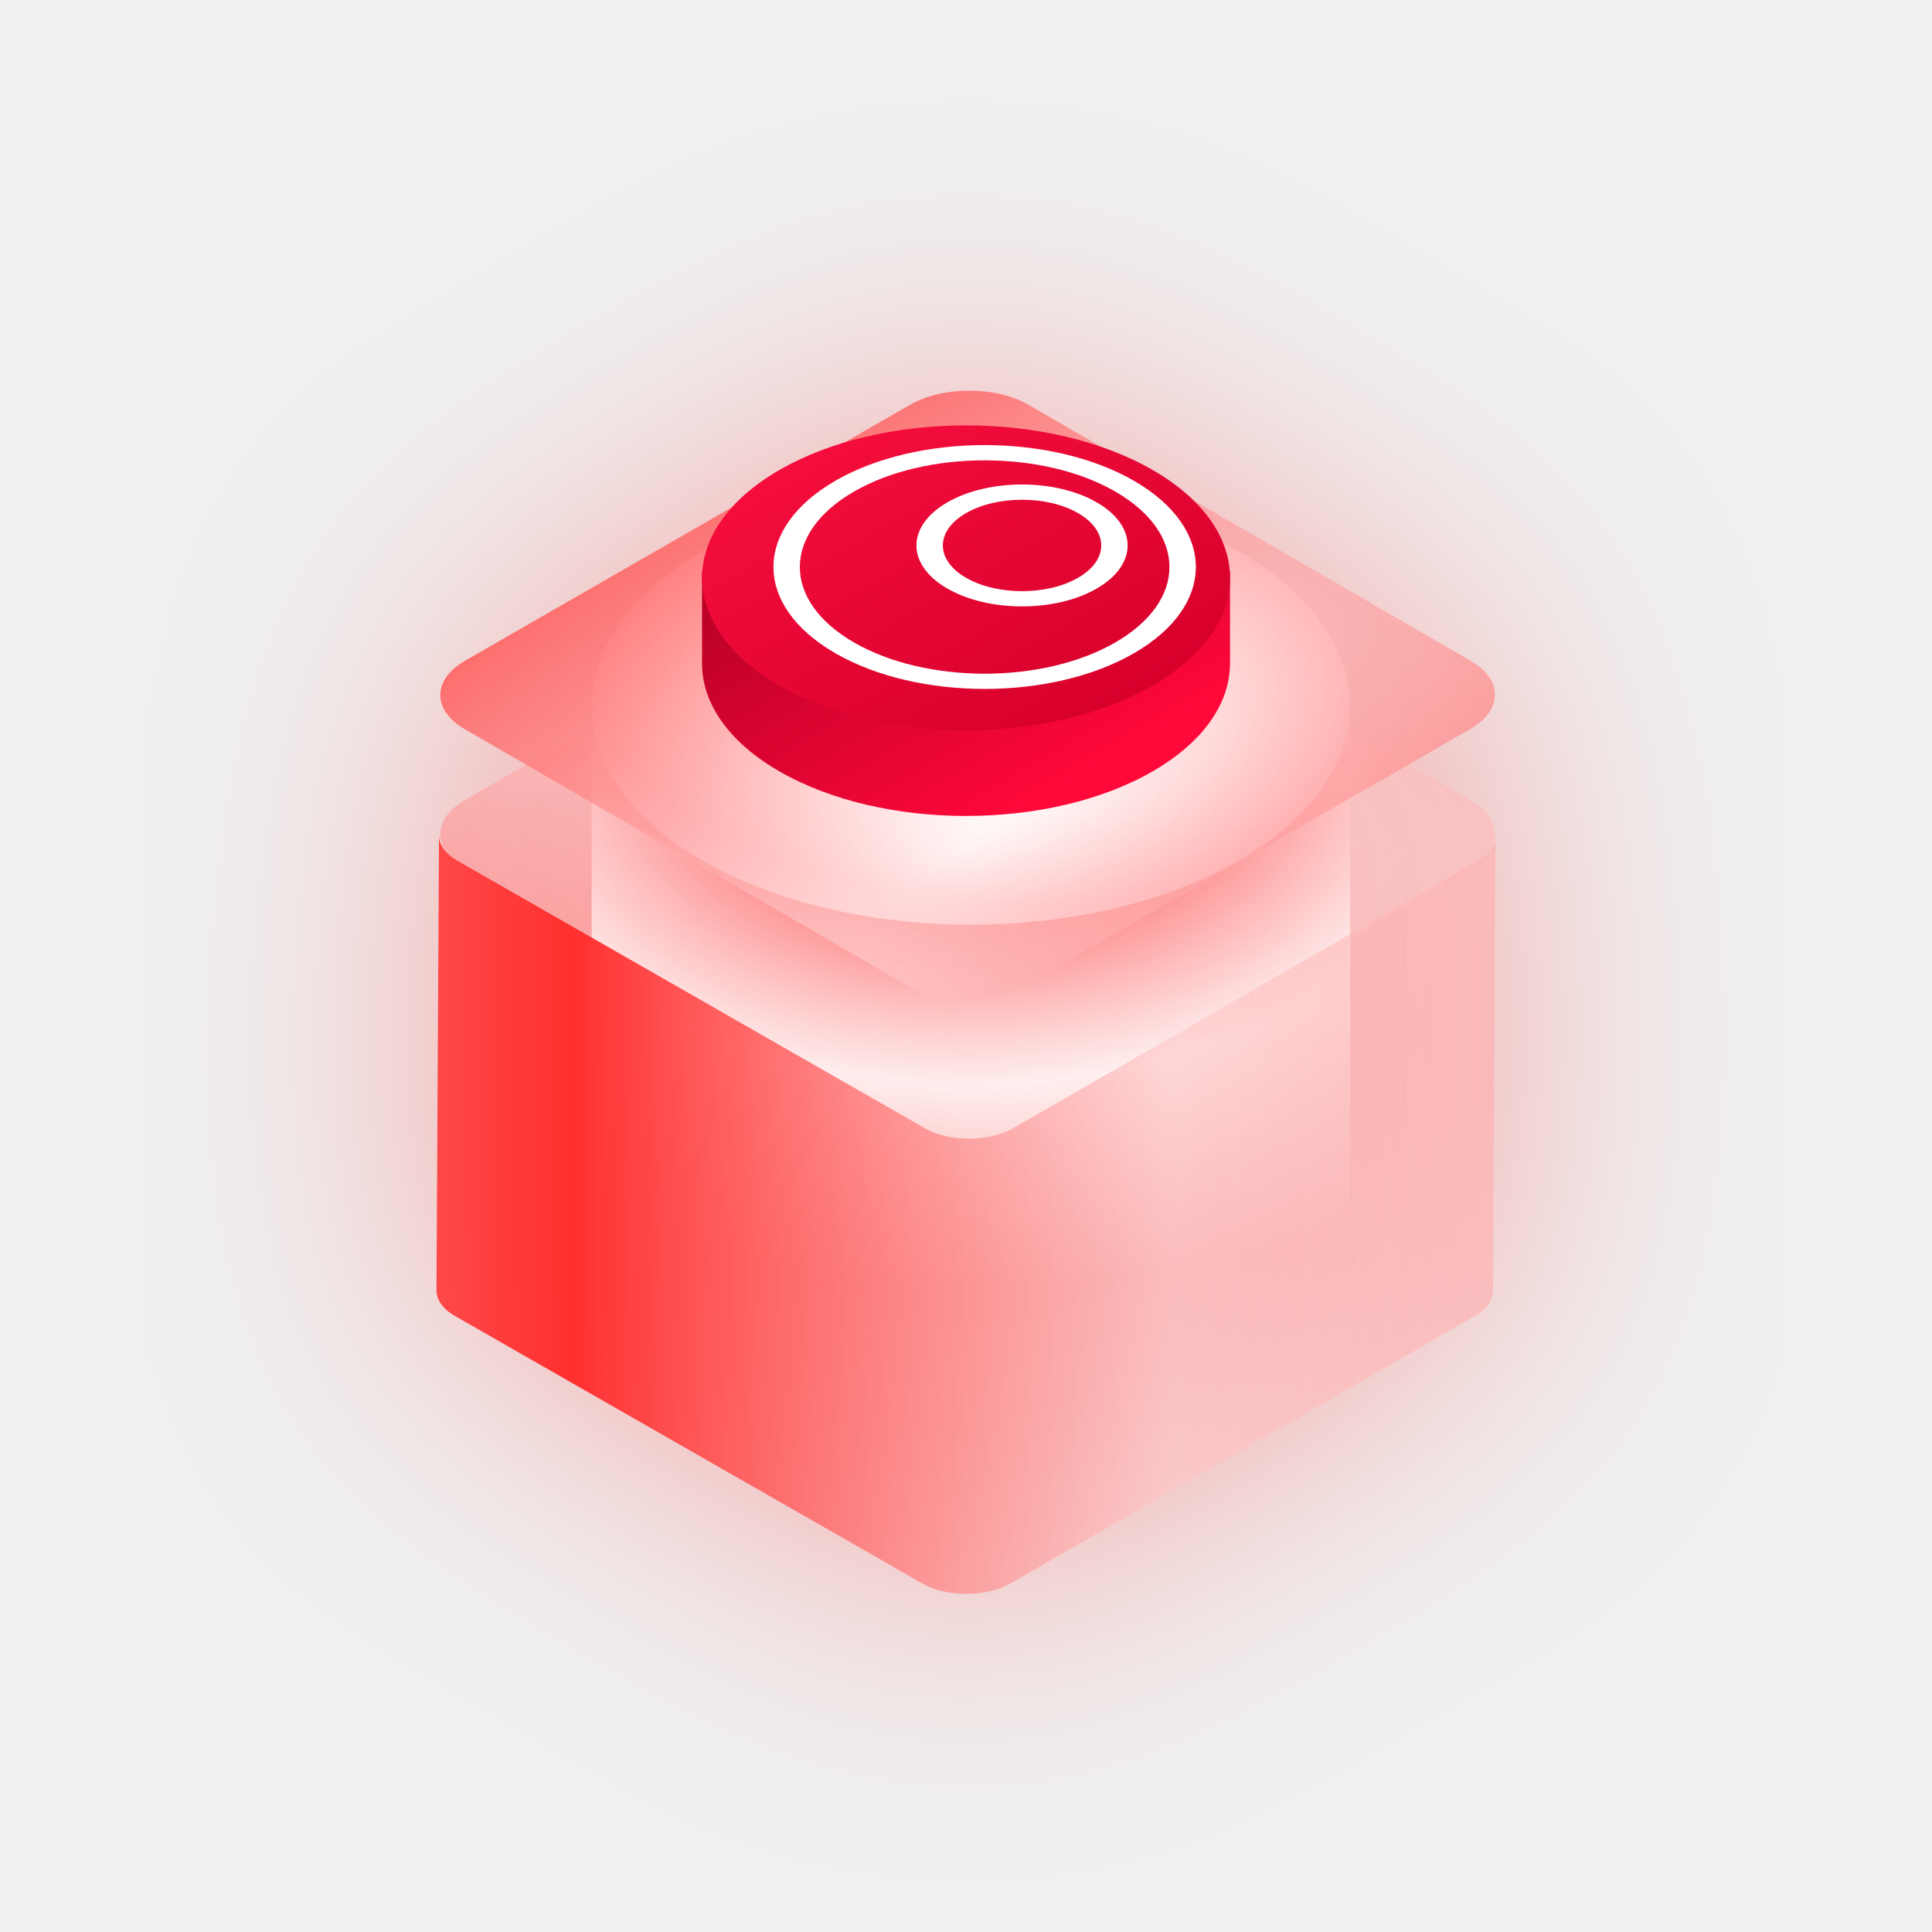
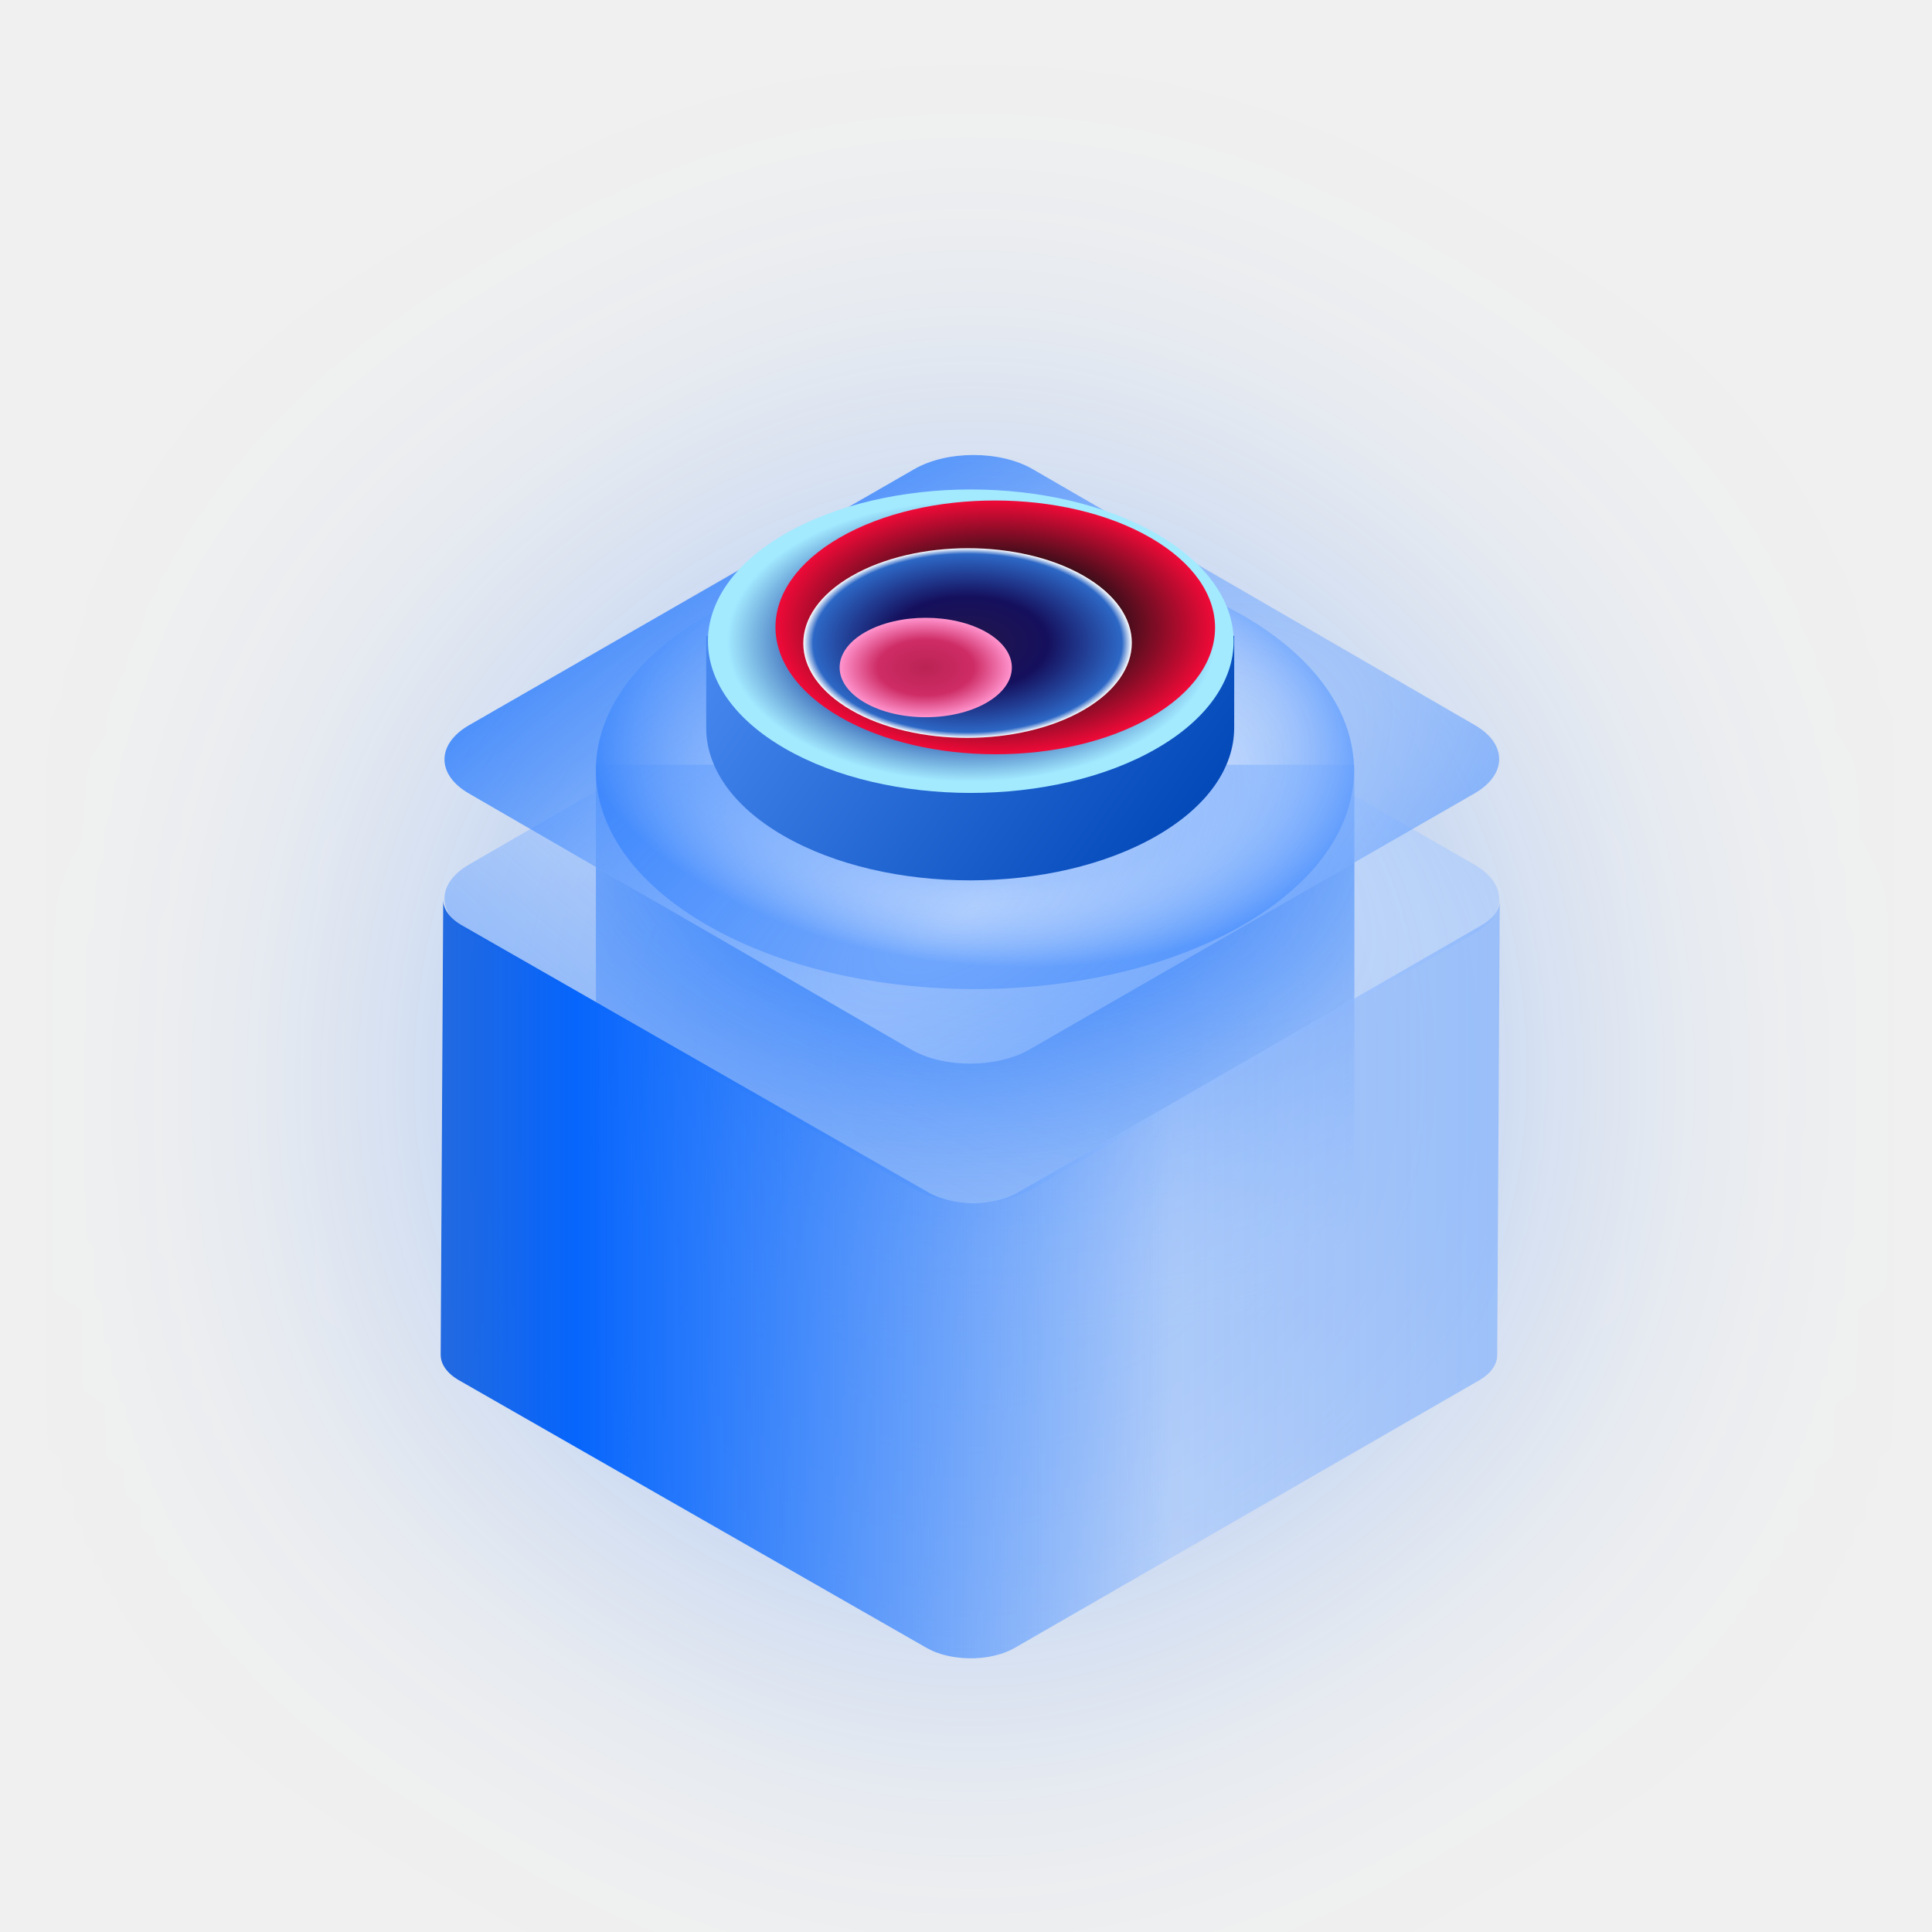
- <svg xmlns="http://www.w3.org/2000/svg" width="52" height="52" fill="none" viewBox="0 0 72 72">
-   <g filter="url(#a)" opacity=".3">
-     <path fill="red" d="M33.914 15.085c1.223-.704 3.201-.704 4.417 0l2.707 1.567c.685.236 1.33.524 1.92.864.596.344 1.1.722 1.51 1.122l10.34 5.985c1.215.703 1.208 1.844-.016 2.548l-2.306 1.325 2.307 1.328c.835.48 1.102 1.164.801 1.774q.024-.036.045-.072l.009-.018q.024-.05.043-.102.012-.034.02-.069a.7.7 0 0 0 .024-.132l-.006.004q.005-.035.007-.069l-.095 16.965v.02c0 .016-.005.032-.006.047q-.002.037-.008.073v.013q-.007.024-.015.046-.007.036-.019.07l-.004.014a1 1 0 0 1-.039.088l-.01.017-.014.027a1 1 0 0 1-.063.096l-.03.042q-.022.027-.046.053l-.015.017a1 1 0 0 1-.084.084l-.015.013q-.034.03-.072.058-.03.027-.064.051-.041.029-.085.056l-.06.04-.03.016-17.294 9.963a2.5 2.5 0 0 1-.35.166l-.02.008a2 2 0 0 1-.143.05l-.025.007-.12.034-.092.025q-.064.015-.129.027l-.076.017-.013.001a4 4 0 0 1-.265.037l-.02.003-.064.004q-.078.007-.158.01l-.037.002h-.239l-.06-.003-.118-.006-.052-.003q-.028-.002-.056-.006l-.116-.013-.055-.006-.05-.008-.124-.022-.057-.01q-.02-.004-.04-.01-.073-.016-.145-.035l-.06-.015-.033-.01-.05-.015-.142-.048-.04-.014q-.009-.005-.018-.008-.053-.022-.105-.045-.031-.013-.061-.027a3 3 0 0 1-.171-.09l-17.408-9.962c-.461-.263-.69-.61-.69-.955l.095-16.965c-.001.21.084.42.255.612-.425-.643-.194-1.395.7-1.912l2.29-1.328-2.29-1.325c-1.216-.703-1.21-1.844.014-2.548l9.95-5.723c.451-.498 1.04-.965 1.764-1.384a11.4 11.4 0 0 1 2.428-1.026z" />
+ <svg xmlns="http://www.w3.org/2000/svg" width="72" height="72" viewBox="0 0 72 72" fill="none">
+   <g clip-path="url(#clip0_13079_10032)">
+     <g opacity="0.3" filter="url(#filter0_f_13079_10032)">
+       <path d="M34.07 17.484C35.294 16.78 37.272 16.78 38.487 17.484L41.195 19.051C41.879 19.287 42.525 19.575 43.114 19.915C43.71 20.259 44.214 20.637 44.625 21.037L54.964 27.022C56.179 27.725 56.172 28.866 54.949 29.57L52.642 30.895L54.949 32.222C55.784 32.703 56.051 33.387 55.75 33.997C55.766 33.973 55.782 33.949 55.795 33.925C55.798 33.919 55.801 33.913 55.804 33.907C55.82 33.874 55.835 33.839 55.847 33.805C55.855 33.782 55.861 33.759 55.867 33.736C55.873 33.717 55.878 33.696 55.882 33.677C55.886 33.654 55.889 33.629 55.891 33.604L55.886 33.608C55.888 33.584 55.892 33.562 55.892 33.539L55.797 50.504V50.525C55.797 50.54 55.793 50.556 55.792 50.571C55.789 50.595 55.788 50.62 55.784 50.644C55.783 50.648 55.783 50.653 55.783 50.657C55.78 50.673 55.773 50.688 55.769 50.703C55.763 50.727 55.758 50.75 55.749 50.773C55.747 50.778 55.747 50.782 55.745 50.787C55.734 50.816 55.721 50.846 55.706 50.875C55.703 50.881 55.7 50.886 55.697 50.892C55.692 50.9 55.688 50.91 55.683 50.919C55.667 50.946 55.649 50.973 55.631 50.999C55.628 51.005 55.623 51.01 55.619 51.015C55.609 51.028 55.6 51.042 55.589 51.056C55.575 51.075 55.558 51.093 55.543 51.11C55.538 51.115 55.533 51.121 55.528 51.127C55.502 51.155 55.474 51.184 55.444 51.211C55.44 51.215 55.434 51.219 55.429 51.224C55.407 51.244 55.382 51.263 55.357 51.282C55.337 51.3 55.316 51.317 55.293 51.333C55.266 51.352 55.237 51.37 55.208 51.389C55.188 51.402 55.169 51.415 55.147 51.428C55.138 51.434 55.128 51.44 55.118 51.445L37.824 61.408C37.774 61.437 37.72 61.465 37.667 61.49C37.652 61.497 37.637 61.504 37.623 61.51C37.575 61.533 37.525 61.554 37.473 61.574C37.467 61.577 37.461 61.578 37.454 61.581C37.408 61.6 37.36 61.616 37.312 61.632C37.303 61.635 37.294 61.636 37.286 61.639C37.246 61.651 37.206 61.662 37.166 61.673C37.136 61.681 37.105 61.69 37.074 61.697C37.032 61.708 36.988 61.717 36.945 61.725C36.92 61.73 36.895 61.737 36.87 61.741C36.866 61.742 36.86 61.743 36.856 61.743C36.769 61.758 36.681 61.771 36.591 61.78C36.584 61.781 36.577 61.783 36.571 61.783C36.549 61.785 36.529 61.785 36.507 61.787C36.455 61.791 36.402 61.796 36.349 61.798C36.337 61.798 36.325 61.799 36.312 61.799H36.073C36.054 61.799 36.033 61.796 36.014 61.796C35.973 61.795 35.934 61.793 35.895 61.79C35.878 61.789 35.861 61.788 35.843 61.787C35.825 61.786 35.806 61.783 35.788 61.781C35.749 61.777 35.711 61.773 35.672 61.768C35.653 61.766 35.634 61.764 35.616 61.762C35.599 61.76 35.583 61.757 35.566 61.754C35.525 61.748 35.483 61.74 35.442 61.732C35.424 61.728 35.404 61.726 35.385 61.722C35.372 61.72 35.359 61.715 35.346 61.712C35.296 61.701 35.249 61.689 35.201 61.676C35.181 61.671 35.16 61.667 35.141 61.662C35.13 61.659 35.119 61.656 35.107 61.653C35.091 61.648 35.075 61.642 35.058 61.637C35.01 61.621 34.962 61.606 34.916 61.589C34.903 61.583 34.889 61.58 34.875 61.574C34.869 61.571 34.863 61.569 34.857 61.567C34.821 61.553 34.787 61.537 34.752 61.522C34.732 61.513 34.71 61.505 34.691 61.495C34.632 61.468 34.576 61.437 34.52 61.406L17.113 51.443C16.651 51.18 16.422 50.833 16.422 50.488L16.517 33.522C16.516 33.733 16.602 33.943 16.773 34.135C16.347 33.492 16.578 32.74 17.472 32.222L19.763 30.895L17.472 29.57C16.256 28.867 16.263 27.726 17.486 27.022L27.436 21.299C27.888 20.801 28.476 20.333 29.2 19.915C29.933 19.492 30.754 19.15 31.628 18.889L34.07 17.484Z" fill="#0665FC" />
+     </g>
+     <path d="M17.486 34.771C16.263 34.067 16.256 32.926 17.472 32.223L33.949 22.684C35.164 21.98 37.141 21.98 38.364 22.684L54.949 32.223C56.172 32.927 56.179 34.068 54.964 34.771L38.486 44.309C37.271 45.013 35.294 45.013 34.071 44.309L17.486 34.771Z" fill="white" fill-opacity="0.45" />
+     <path d="M17.486 34.771C16.263 34.067 16.256 32.926 17.472 32.223L33.949 22.684C35.164 21.98 37.141 21.98 38.364 22.684L54.949 32.223C56.172 32.927 56.179 34.068 54.964 34.771L38.486 44.309C37.271 45.013 35.294 45.013 34.071 44.309L17.486 34.771Z" fill="url(#paint0_radial_13079_10032)" fill-opacity="0.5" />
+     <path d="M50.474 28.5H22.207V50.398H50.474V28.5Z" fill="url(#paint1_radial_13079_10032)" />
+     <path d="M46.323 34.472C51.84 31.287 51.84 26.123 46.323 22.938C40.806 19.754 31.861 19.754 26.345 22.938C20.828 26.123 20.828 31.287 26.345 34.472C31.861 37.657 40.806 37.657 46.323 34.472Z" fill="url(#paint2_radial_13079_10032)" />
+     <path d="M17.486 27.022C16.263 27.726 16.256 28.867 17.472 29.57L33.949 39.109C35.164 39.813 37.141 39.813 38.364 39.109L54.949 29.57C56.172 28.866 56.179 27.726 54.964 27.022L38.486 17.484C37.271 16.78 35.294 16.78 34.071 17.484L17.486 27.022Z" fill="white" fill-opacity="0.45" />
+     <path d="M17.486 27.022C16.263 27.726 16.256 28.867 17.472 29.57L33.949 39.109C35.164 39.813 37.141 39.813 38.364 39.109L54.949 29.57C56.172 28.866 56.179 27.726 54.964 27.022L38.486 17.484C37.271 16.78 35.294 16.78 34.071 17.484L17.486 27.022Z" fill="url(#paint3_radial_13079_10032)" />
+     <path d="M55.891 33.605C55.889 33.629 55.886 33.654 55.882 33.677C55.878 33.697 55.873 33.717 55.867 33.736C55.861 33.76 55.856 33.782 55.847 33.806C55.835 33.84 55.821 33.874 55.804 33.908C55.801 33.914 55.798 33.919 55.795 33.925C55.775 33.961 55.754 33.998 55.729 34.033C55.725 34.038 55.721 34.043 55.717 34.048C55.694 34.081 55.668 34.112 55.64 34.143C55.635 34.149 55.63 34.155 55.625 34.16C55.595 34.193 55.562 34.225 55.526 34.257C55.503 34.277 55.478 34.296 55.454 34.316C55.432 34.333 55.411 34.35 55.389 34.367C55.362 34.386 55.333 34.404 55.304 34.422C55.274 34.441 55.246 34.461 55.215 34.478L37.921 44.441C37.871 44.471 37.817 44.498 37.763 44.523C37.749 44.53 37.735 44.536 37.72 44.543C37.672 44.566 37.621 44.587 37.571 44.607C37.565 44.61 37.557 44.612 37.551 44.615C37.496 44.635 37.44 44.654 37.383 44.672C37.344 44.684 37.303 44.696 37.263 44.706C37.232 44.714 37.202 44.723 37.171 44.73C37.129 44.741 37.085 44.749 37.042 44.758C37.012 44.764 36.983 44.77 36.953 44.775C36.866 44.791 36.777 44.803 36.688 44.812C36.661 44.815 36.633 44.817 36.605 44.819C36.552 44.823 36.5 44.827 36.447 44.83C36.413 44.831 36.379 44.831 36.345 44.833C36.303 44.833 36.26 44.834 36.218 44.833C36.181 44.833 36.147 44.831 36.11 44.83C36.071 44.827 36.031 44.826 35.992 44.823C35.956 44.821 35.92 44.818 35.884 44.814C35.844 44.81 35.805 44.806 35.767 44.801C35.732 44.797 35.697 44.792 35.662 44.786C35.621 44.78 35.58 44.773 35.538 44.765C35.505 44.759 35.473 44.753 35.441 44.746C35.393 44.736 35.345 44.723 35.297 44.711C35.266 44.703 35.234 44.695 35.203 44.687C35.187 44.681 35.17 44.676 35.154 44.671C35.105 44.656 35.058 44.639 35.012 44.623C34.998 44.618 34.985 44.614 34.971 44.609C34.929 44.593 34.888 44.574 34.847 44.556C34.827 44.547 34.807 44.539 34.787 44.53C34.728 44.503 34.671 44.473 34.615 44.441L17.207 34.478C16.747 34.215 16.516 33.868 16.517 33.523L16.422 50.488C16.422 50.834 16.651 51.18 17.112 51.443L34.52 61.406C34.576 61.438 34.633 61.468 34.691 61.495C34.711 61.505 34.731 61.513 34.752 61.522C34.787 61.537 34.821 61.553 34.857 61.568C34.863 61.57 34.87 61.572 34.876 61.575C34.889 61.58 34.903 61.584 34.916 61.589C34.962 61.607 35.01 61.622 35.058 61.637C35.075 61.642 35.091 61.648 35.108 61.653C35.119 61.656 35.129 61.66 35.141 61.663C35.16 61.668 35.181 61.672 35.2 61.677C35.249 61.689 35.296 61.702 35.346 61.713C35.359 61.716 35.371 61.72 35.385 61.722C35.403 61.726 35.424 61.728 35.443 61.732C35.484 61.74 35.525 61.748 35.566 61.754C35.583 61.757 35.599 61.76 35.617 61.762C35.634 61.764 35.653 61.766 35.671 61.768C35.711 61.773 35.749 61.777 35.788 61.781C35.806 61.783 35.825 61.786 35.843 61.787C35.861 61.788 35.878 61.789 35.895 61.791C35.934 61.794 35.973 61.796 36.013 61.797C36.033 61.797 36.054 61.8 36.073 61.8C36.089 61.8 36.105 61.8 36.121 61.8C36.163 61.8 36.206 61.8 36.248 61.8C36.27 61.8 36.291 61.8 36.312 61.8C36.325 61.8 36.337 61.798 36.349 61.798C36.402 61.796 36.455 61.792 36.507 61.787C36.529 61.785 36.549 61.785 36.571 61.783C36.577 61.783 36.583 61.781 36.591 61.78C36.68 61.771 36.769 61.759 36.856 61.743C36.861 61.743 36.866 61.742 36.87 61.742C36.896 61.737 36.92 61.73 36.945 61.725C36.988 61.717 37.032 61.708 37.074 61.697C37.105 61.69 37.136 61.681 37.166 61.673C37.206 61.662 37.246 61.652 37.286 61.639C37.294 61.636 37.304 61.635 37.312 61.632C37.361 61.617 37.408 61.6 37.454 61.582C37.461 61.579 37.468 61.577 37.474 61.574C37.525 61.554 37.575 61.533 37.623 61.511C37.638 61.505 37.652 61.497 37.667 61.49C37.72 61.465 37.774 61.437 37.824 61.408L55.119 51.445C55.128 51.44 55.138 51.434 55.148 51.429C55.169 51.416 55.188 51.402 55.208 51.389C55.237 51.371 55.266 51.352 55.293 51.334C55.316 51.318 55.337 51.3 55.358 51.283C55.383 51.264 55.407 51.244 55.43 51.224C55.434 51.22 55.44 51.215 55.444 51.212C55.474 51.184 55.502 51.156 55.528 51.128C55.533 51.121 55.538 51.115 55.543 51.11C55.559 51.093 55.575 51.076 55.589 51.057C55.6 51.043 55.609 51.029 55.62 51.015C55.624 51.01 55.628 51.005 55.631 51C55.649 50.973 55.667 50.947 55.682 50.919C55.688 50.91 55.692 50.901 55.697 50.893C55.7 50.887 55.703 50.881 55.706 50.875C55.721 50.847 55.734 50.817 55.745 50.788C55.747 50.782 55.747 50.778 55.749 50.773C55.758 50.751 55.763 50.727 55.769 50.704C55.773 50.688 55.779 50.673 55.782 50.657C55.782 50.653 55.782 50.648 55.783 50.644C55.788 50.62 55.79 50.595 55.792 50.572C55.793 50.556 55.797 50.54 55.797 50.525C55.797 50.518 55.797 50.512 55.797 50.504L55.892 33.539C55.892 33.562 55.888 33.584 55.885 33.608L55.891 33.605Z" fill="white" fill-opacity="0.45" />
+     <path d="M55.891 33.605C55.889 33.629 55.886 33.654 55.882 33.677C55.878 33.697 55.873 33.717 55.867 33.736C55.861 33.76 55.856 33.782 55.847 33.806C55.835 33.84 55.821 33.874 55.804 33.908C55.801 33.914 55.798 33.919 55.795 33.925C55.775 33.961 55.754 33.998 55.729 34.033C55.725 34.038 55.721 34.043 55.717 34.048C55.694 34.081 55.668 34.112 55.64 34.143C55.635 34.149 55.63 34.155 55.625 34.16C55.595 34.193 55.562 34.225 55.526 34.257C55.503 34.277 55.478 34.296 55.454 34.316C55.432 34.333 55.411 34.35 55.389 34.367C55.362 34.386 55.333 34.404 55.304 34.422C55.274 34.441 55.246 34.461 55.215 34.478L37.921 44.441C37.871 44.471 37.817 44.498 37.763 44.523C37.749 44.53 37.735 44.536 37.72 44.543C37.672 44.566 37.621 44.587 37.571 44.607C37.565 44.61 37.557 44.612 37.551 44.615C37.496 44.635 37.44 44.654 37.383 44.672C37.344 44.684 37.303 44.696 37.263 44.706C37.232 44.714 37.202 44.723 37.171 44.73C37.129 44.741 37.085 44.749 37.042 44.758C37.012 44.764 36.983 44.77 36.953 44.775C36.866 44.791 36.777 44.803 36.688 44.812C36.661 44.815 36.633 44.817 36.605 44.819C36.552 44.823 36.5 44.827 36.447 44.83C36.413 44.831 36.379 44.831 36.345 44.833C36.303 44.833 36.26 44.834 36.218 44.833C36.181 44.833 36.147 44.831 36.11 44.83C36.071 44.827 36.031 44.826 35.992 44.823C35.956 44.821 35.92 44.818 35.884 44.814C35.844 44.81 35.805 44.806 35.767 44.801C35.732 44.797 35.697 44.792 35.662 44.786C35.621 44.78 35.58 44.773 35.538 44.765C35.505 44.759 35.473 44.753 35.441 44.746C35.393 44.736 35.345 44.723 35.297 44.711C35.266 44.703 35.234 44.695 35.203 44.687C35.187 44.681 35.17 44.676 35.154 44.671C35.105 44.656 35.058 44.639 35.012 44.623C34.998 44.618 34.985 44.614 34.971 44.609C34.929 44.593 34.888 44.574 34.847 44.556C34.827 44.547 34.807 44.539 34.787 44.53C34.728 44.503 34.671 44.473 34.615 44.441L17.207 34.478C16.747 34.215 16.516 33.868 16.517 33.523L16.422 50.488C16.422 50.834 16.651 51.18 17.112 51.443L34.52 61.406C34.576 61.438 34.633 61.468 34.691 61.495C34.711 61.505 34.731 61.513 34.752 61.522C34.787 61.537 34.821 61.553 34.857 61.568C34.863 61.57 34.87 61.572 34.876 61.575C34.889 61.58 34.903 61.584 34.916 61.589C34.962 61.607 35.01 61.622 35.058 61.637C35.075 61.642 35.091 61.648 35.108 61.653C35.119 61.656 35.129 61.66 35.141 61.663C35.16 61.668 35.181 61.672 35.2 61.677C35.249 61.689 35.296 61.702 35.346 61.713C35.359 61.716 35.371 61.72 35.385 61.722C35.403 61.726 35.424 61.728 35.443 61.732C35.484 61.74 35.525 61.748 35.566 61.754C35.583 61.757 35.599 61.76 35.617 61.762C35.634 61.764 35.653 61.766 35.671 61.768C35.711 61.773 35.749 61.777 35.788 61.781C35.806 61.783 35.825 61.786 35.843 61.787C35.861 61.788 35.878 61.789 35.895 61.791C35.934 61.794 35.973 61.796 36.013 61.797C36.033 61.797 36.054 61.8 36.073 61.8C36.089 61.8 36.105 61.8 36.121 61.8C36.163 61.8 36.206 61.8 36.248 61.8C36.27 61.8 36.291 61.8 36.312 61.8C36.325 61.8 36.337 61.798 36.349 61.798C36.402 61.796 36.455 61.792 36.507 61.787C36.529 61.785 36.549 61.785 36.571 61.783C36.577 61.783 36.583 61.781 36.591 61.78C36.68 61.771 36.769 61.759 36.856 61.743C36.861 61.743 36.866 61.742 36.87 61.742C36.896 61.737 36.92 61.73 36.945 61.725C36.988 61.717 37.032 61.708 37.074 61.697C37.105 61.69 37.136 61.681 37.166 61.673C37.206 61.662 37.246 61.652 37.286 61.639C37.294 61.636 37.304 61.635 37.312 61.632C37.361 61.617 37.408 61.6 37.454 61.582C37.461 61.579 37.468 61.577 37.474 61.574C37.525 61.554 37.575 61.533 37.623 61.511C37.638 61.505 37.652 61.497 37.667 61.49C37.72 61.465 37.774 61.437 37.824 61.408L55.119 51.445C55.128 51.44 55.138 51.434 55.148 51.429C55.169 51.416 55.188 51.402 55.208 51.389C55.237 51.371 55.266 51.352 55.293 51.334C55.316 51.318 55.337 51.3 55.358 51.283C55.383 51.264 55.407 51.244 55.43 51.224C55.434 51.22 55.44 51.215 55.444 51.212C55.474 51.184 55.502 51.156 55.528 51.128C55.533 51.121 55.538 51.115 55.543 51.11C55.559 51.093 55.575 51.076 55.589 51.057C55.6 51.043 55.609 51.029 55.62 51.015C55.624 51.01 55.628 51.005 55.631 51C55.649 50.973 55.667 50.947 55.682 50.919C55.688 50.91 55.692 50.901 55.697 50.893C55.7 50.887 55.703 50.881 55.706 50.875C55.721 50.847 55.734 50.817 55.745 50.788C55.747 50.782 55.747 50.778 55.749 50.773C55.758 50.751 55.763 50.727 55.769 50.704C55.773 50.688 55.779 50.673 55.782 50.657C55.782 50.653 55.782 50.648 55.783 50.644C55.788 50.62 55.79 50.595 55.792 50.572C55.793 50.556 55.797 50.54 55.797 50.525C55.797 50.518 55.797 50.512 55.797 50.504L55.892 33.539C55.892 33.562 55.888 33.584 55.885 33.608L55.891 33.605Z" fill="url(#paint4_linear_13079_10032)" />
+     <path d="M28.318 23.698C28.586 23.494 28.879 23.299 29.2 23.113C33.042 20.895 39.272 20.895 43.114 23.112C43.435 23.298 43.725 23.494 43.993 23.697H45.996L45.995 27.141H45.994C45.989 28.591 45.029 30.039 43.114 31.145C39.272 33.363 33.042 33.363 29.199 31.145C27.27 30.032 26.31 28.57 26.318 27.111L26.319 23.698H28.318Z" fill="url(#paint5_linear_13079_10032)" />
+     <path d="M43.105 27.894C46.93 25.686 46.93 22.105 43.105 19.897C39.28 17.689 33.078 17.689 29.252 19.897C25.427 22.105 25.427 25.686 29.252 27.894C33.078 30.102 39.28 30.102 43.105 27.894Z" fill="url(#paint6_radial_13079_10032)" />
+     <path d="M42.888 26.727C46.084 24.883 46.079 21.889 42.877 20.04C39.676 18.192 34.49 18.189 31.294 20.034C28.098 21.879 28.103 24.873 31.305 26.721C34.506 28.569 39.692 28.572 42.888 26.727Z" fill="url(#paint7_radial_13079_10032)" />
+     <path d="M40.382 26.46C42.775 25.078 42.78 22.841 40.392 21.462C38.005 20.084 34.128 20.087 31.735 21.468C29.341 22.85 29.336 25.088 31.724 26.467C34.112 27.845 37.988 27.842 40.382 26.46Z" fill="url(#paint8_radial_13079_10032)" />
+     <path d="M36.769 26.186C38.022 25.463 38.022 24.29 36.769 23.566C35.516 22.843 33.483 22.843 32.23 23.566C30.977 24.29 30.977 25.463 32.23 26.186C33.483 26.91 35.516 26.91 36.769 26.186Z" fill="url(#paint9_radial_13079_10032)" />
  </g>
-   <path fill="#fff" fill-opacity=".45" d="M17.329 32.37c-1.223-.703-1.23-1.844-.014-2.547l16.476-9.54c1.215-.703 3.193-.703 4.416 0l16.584 9.54c1.224.704 1.23 1.844.015 2.548L38.33 41.909c-1.215.704-3.192.704-4.416 0z" />
-   <path fill="url(#b)" fill-opacity=".5" d="M17.329 32.37c-1.223-.703-1.23-1.844-.014-2.547l16.476-9.54c1.215-.703 3.193-.703 4.416 0l16.584 9.54c1.224.704 1.23 1.844.015 2.548L38.33 41.909c-1.215.704-3.192.704-4.416 0z" />
-   <path fill="url(#c)" d="M50.316 26.1H22.05v21.897h28.266z" />
-   <path fill="url(#d)" d="M46.167 32.072c5.516-3.185 5.516-8.349 0-11.533-5.517-3.185-14.462-3.185-19.979 0s-5.516 8.348 0 11.533c5.517 3.185 14.462 3.185 19.979 0" />
-   <path fill="#fff" fill-opacity=".45" d="M17.329 24.624c-1.223.704-1.23 1.844-.014 2.548L33.79 36.71c1.215.704 3.193.704 4.416 0l16.584-9.538c1.224-.704 1.23-1.845.015-2.549L38.33 15.086c-1.215-.704-3.192-.704-4.416 0z" />
-   <path fill="url(#e)" d="M17.329 24.624c-1.223.704-1.23 1.844-.014 2.548L33.79 36.71c1.215.704 3.193.704 4.416 0l16.584-9.538c1.224-.704 1.23-1.845.015-2.549L38.33 15.086c-1.215-.704-3.192-.704-4.416 0z" />
-   <path fill="#fff" fill-opacity=".45" d="M55.734 31.205q-.003.037-.008.072l-.015.06q-.01.034-.02.069a1 1 0 0 1-.043.102l-.01.017q-.028.055-.066.108l-.01.015a1 1 0 0 1-.093.112q-.045.05-.1.096-.034.03-.072.06-.031.026-.065.05-.04.029-.084.056-.044.03-.089.056l-17.294 9.963q-.076.044-.158.082l-.043.02a2 2 0 0 1-.15.063q-.01.005-.02.009a4 4 0 0 1-.288.09q-.045.014-.091.025l-.13.028-.088.017a4 4 0 0 1-.265.037l-.083.007q-.079.007-.158.01l-.102.003h-.128q-.053 0-.107-.003-.06-.002-.118-.006l-.109-.009-.116-.013a3 3 0 0 1-.326-.056l-.144-.034-.094-.025-.05-.015-.142-.048-.04-.014-.124-.053q-.03-.014-.06-.026a3 3 0 0 1-.172-.089L17.05 32.078c-.46-.264-.692-.61-.69-.955l-.095 16.965c0 .345.228.692.69.955l17.408 9.963q.083.048.171.09l.06.026.106.046.018.007.04.014q.07.026.143.048l.05.015q.014.006.032.01l.06.015.145.036q.02.005.04.009l.057.01a3 3 0 0 0 .23.036q.056.008.116.013l.055.006.052.003q.058.005.118.006c.02 0 .04.004.06.004h.239l.037-.002.158-.01q.032-.003.064-.005l.02-.003a4 4 0 0 0 .279-.039q.037-.007.075-.016.064-.012.129-.028l.092-.024.12-.034.026-.007a2 2 0 0 0 .142-.05l.02-.008q.076-.03.149-.064l.043-.02q.082-.039.158-.082l17.294-9.963.03-.016.06-.04.084-.055.066-.051.072-.06.014-.012a1 1 0 0 0 .099-.1q.025-.027.045-.054.017-.022.031-.042l.012-.015a1 1 0 0 0 .051-.081l.014-.026.01-.018a1 1 0 0 0 .039-.088l.004-.014q.01-.034.02-.07.007-.022.013-.046l.001-.013q.005-.037.008-.072c.001-.016.006-.032.006-.047v-.02l.094-16.966q-.001.034-.006.069z" />
-   <path fill="url(#f)" d="M55.734 31.205q-.003.037-.008.072l-.015.06q-.01.034-.02.069a1 1 0 0 1-.043.102l-.01.017q-.028.055-.066.108l-.01.015a1 1 0 0 1-.093.112q-.045.05-.1.096-.034.03-.072.06-.031.026-.065.05-.04.029-.084.056-.044.03-.089.056l-17.294 9.963q-.076.044-.158.082l-.043.02a2 2 0 0 1-.15.063q-.01.005-.02.009a4 4 0 0 1-.288.09q-.045.014-.091.025l-.13.028-.088.017a4 4 0 0 1-.265.037l-.083.007q-.079.007-.158.01l-.102.003h-.128q-.053 0-.107-.003-.06-.002-.118-.006l-.109-.009-.116-.013a3 3 0 0 1-.326-.056l-.144-.034-.094-.025-.05-.015-.142-.048-.04-.014-.124-.053q-.03-.014-.06-.026a3 3 0 0 1-.172-.089L17.05 32.078c-.46-.264-.692-.61-.69-.955l-.095 16.965c0 .345.228.692.69.955l17.408 9.963q.083.048.171.09l.06.026.106.046.018.007.04.014q.07.026.143.048l.05.015q.014.006.032.01l.06.015.145.036q.02.005.04.009l.057.01a3 3 0 0 0 .23.036q.056.008.116.013l.055.006.052.003q.058.005.118.006c.02 0 .04.004.06.004h.239l.037-.002.158-.01q.032-.003.064-.005l.02-.003a4 4 0 0 0 .279-.039q.037-.007.075-.016.064-.012.129-.028l.092-.024.12-.034.026-.007a2 2 0 0 0 .142-.05l.02-.008q.076-.03.149-.064l.043-.02q.082-.039.158-.082l17.294-9.963.03-.016.06-.04.084-.055.066-.051.072-.06.014-.012a1 1 0 0 0 .099-.1q.025-.027.045-.054.017-.022.031-.042l.012-.015a1 1 0 0 0 .051-.081l.014-.026.01-.018a1 1 0 0 0 .039-.088l.004-.014q.01-.034.02-.07.007-.022.013-.046l.001-.013q.005-.037.008-.072c.001-.016.006-.032.006-.047v-.02l.094-16.966q-.001.034-.006.069z" />
-   <path fill="url(#g)" d="M28.162 21.298q.4-.306.882-.585c3.842-2.218 10.071-2.218 13.913 0q.48.279.88.584h2.003v3.444h-.002c-.006 1.45-.965 2.898-2.88 4.004-3.843 2.218-10.073 2.218-13.915 0-1.929-1.113-2.889-2.575-2.88-4.034v-3.413z" />
-   <path fill="url(#h)" d="M42.958 25.549c3.843-2.218 3.843-5.815 0-8.033s-10.071-2.218-13.913 0-3.842 5.815 0 8.033 10.071 2.218 13.913 0" />
-   <path fill="#fff" fill-rule="evenodd" d="M41.565 23.942c2.69-1.552 2.69-4.07 0-5.622-2.69-1.553-7.05-1.553-9.74 0s-2.69 4.07 0 5.622c2.69 1.553 7.05 1.553 9.74 0m.695.402c3.074-1.775 3.074-4.652 0-6.426s-8.057-1.775-11.13 0-3.074 4.651 0 6.426c3.073 1.774 8.057 1.774 11.13 0" clip-rule="evenodd" />
-   <path fill="#fff" fill-rule="evenodd" d="M40.176 21.532c1.152-.665 1.152-1.744 0-2.41-1.153-.665-3.022-.665-4.174 0-1.153.666-1.153 1.745 0 2.41 1.152.666 3.021.666 4.174 0m.695.402c1.537-.887 1.537-2.326 0-3.213s-4.028-.887-5.565 0-1.537 2.326 0 3.213 4.029.887 5.565 0" clip-rule="evenodd" />
  <defs>
-     <radialGradient id="b" cx="0" cy="0" r="1" gradientTransform="matrix(-8.48812 23.4454 49.604 28.1363 36.05 25.42)" gradientUnits="userSpaceOnUse">
-       <stop stop-color="#FF4343" stop-opacity=".01" />
-       <stop offset="1" stop-color="#FF2F2F" />
+     <filter id="filter0_f_13079_10032" x="1.745" y="2.279" width="68.825" height="74.197" filterUnits="userSpaceOnUse" color-interpolation-filters="sRGB">
+       <feFlood flood-opacity="0" result="BackgroundImageFix" />
+       <feBlend mode="normal" in="SourceGraphic" in2="BackgroundImageFix" result="shape" />
+       <feGaussianBlur stdDeviation="7.338" result="effect1_foregroundBlur_13079_10032" />
+     </filter>
+     <radialGradient id="paint0_radial_13079_10032" cx="0" cy="0" r="1" gradientTransform="matrix(-8.48812 23.4454 49.604 28.1363 36.2064 27.8202)" gradientUnits="userSpaceOnUse">
+       <stop stop-color="#0665FC" stop-opacity="0.01" />
+       <stop offset="1" stop-color="#0665FC" />
    </radialGradient>
-     <radialGradient id="c" cx="0" cy="0" r="1" gradientTransform="rotate(90.002 3.863 32.32)scale(19.5248 30.6279)" gradientUnits="userSpaceOnUse">
-       <stop stop-color="red" />
-       <stop offset=".612" stop-color="#fff" stop-opacity=".8" />
-       <stop offset="1" stop-color="#fff" stop-opacity="0" />
+     <radialGradient id="paint1_radial_13079_10032" cx="0" cy="0" r="1" gradientUnits="userSpaceOnUse" gradientTransform="translate(36.3403 30.8577) rotate(90.002) scale(19.5248 30.6279)">
+       <stop stop-color="#0665FC" />
+       <stop offset="0.612" stop-color="#0665FC" stop-opacity="0.2" />
+       <stop offset="1" stop-color="white" stop-opacity="0" />
    </radialGradient>
-     <radialGradient id="d" cx="0" cy="0" r="1" gradientTransform="matrix(9.9891 7.28469 -11.3036 5.00758 36.177 24.787)" gradientUnits="userSpaceOnUse">
-       <stop offset=".645" stop-color="#fff" />
-       <stop offset="1" stop-color="#FFCCCD" />
+     <radialGradient id="paint2_radial_13079_10032" cx="0" cy="0" r="1" gradientTransform="matrix(9.9891 7.28469 -11.3036 5.00758 36.3337 27.1871)" gradientUnits="userSpaceOnUse">
+       <stop offset="0.645" stop-color="white" stop-opacity="0.3" />
+       <stop offset="1" stop-color="#0665FC" />
    </radialGradient>
-     <radialGradient id="e" cx="0" cy="0" r="1" gradientTransform="matrix(-8.48812 -23.4454 49.604 -28.1363 36.05 31.574)" gradientUnits="userSpaceOnUse">
-       <stop stop-color="#FF4343" stop-opacity=".01" />
-       <stop offset="1" stop-color="#FF2F2F" />
+     <radialGradient id="paint3_radial_13079_10032" cx="0" cy="0" r="1" gradientTransform="matrix(-8.48812 -23.4454 49.604 -28.1363 36.2064 33.973)" gradientUnits="userSpaceOnUse">
+       <stop stop-color="#0665FC" stop-opacity="0.01" />
+       <stop offset="1" stop-color="#0665FC" />
    </radialGradient>
-     <linearGradient id="f" x1="-7.11" x2="78.536" y1="50.896" y2="50.896" gradientUnits="userSpaceOnUse">
-       <stop stop-color="#FF4747" stop-opacity=".34" />
-       <stop offset=".332" stop-color="#FF2F2F" />
-       <stop offset=".592" stop-color="#FF6565" stop-opacity=".21" />
-       <stop offset=".917" stop-color="#FF6565" stop-opacity=".5" />
+     <linearGradient id="paint4_linear_13079_10032" x1="-6.953" y1="53.296" x2="78.692" y2="53.296" gradientUnits="userSpaceOnUse">
+       <stop stop-color="#131D52" stop-opacity="0.34" />
+       <stop offset="0.332" stop-color="#0665FC" />
+       <stop offset="0.592" stop-color="#0665FC" stop-opacity="0.21" />
+       <stop offset="0.917" stop-color="#0665FC" stop-opacity="0.5" />
    </linearGradient>
-     <linearGradient id="g" x1="29.003" x2="36" y1="19.412" y2="31.532" gradientUnits="userSpaceOnUse">
-       <stop stop-color="#B30024" />
-       <stop offset="1" stop-color="#FF083A" />
+     <linearGradient id="paint5_linear_13079_10032" x1="26.318" y1="15.701" x2="45.996" y2="29.819" gradientUnits="userSpaceOnUse">
+       <stop stop-color="#5A9AFF" />
+       <stop offset="1" stop-color="#0046B6" />
    </linearGradient>
-     <linearGradient id="h" x1="29.045" x2="36.001" y1="17.516" y2="29.565" gradientUnits="userSpaceOnUse">
-       <stop stop-color="#F50D3C" />
-       <stop offset="1" stop-color="#D7002B" />
-     </linearGradient>
-     <filter id="a" width="61.07" height="66.443" x="5.466" y="3.757" color-interpolation-filters="sRGB" filterUnits="userSpaceOnUse">
-       <feFlood flood-opacity="0" result="BackgroundImageFix" />
-       <feBlend in="SourceGraphic" in2="BackgroundImageFix" result="shape" />
-       <feGaussianBlur result="effect1_foregroundBlur_12434_41340" stdDeviation="5.4" />
-     </filter>
+     <radialGradient id="paint6_radial_13079_10032" cx="0" cy="0" r="1" gradientTransform="matrix(6.92623 3.99851 -6.92623 3.99851 36.1786 23.8955)" gradientUnits="userSpaceOnUse">
+       <stop stop-color="#0E122B" />
+       <stop offset="0.253" stop-color="#131D52" />
+       <stop offset="0.608" stop-color="#2750AA" />
+       <stop offset="0.927" stop-color="#A3EAFF" />
+     </radialGradient>
+     <radialGradient id="paint7_radial_13079_10032" cx="0" cy="0" r="1" gradientTransform="matrix(5.79695 3.34658 -5.78621 3.34038 37.091 23.3807)" gradientUnits="userSpaceOnUse">
+       <stop stop-color="#F85F97" />
+       <stop offset="0.547" stop-color="#330E18" />
+       <stop offset="1" stop-color="#F00A38" />
+     </radialGradient>
+     <radialGradient id="paint8_radial_13079_10032" cx="0" cy="0" r="1" gradientTransform="matrix(4.32351 2.49596 -4.33428 2.50218 36.0582 23.9645)" gradientUnits="userSpaceOnUse">
+       <stop stop-color="#23164B" />
+       <stop offset="0.49" stop-color="#15105D" />
+       <stop offset="0.94" stop-color="#2D68C6" />
+       <stop offset="1" stop-color="white" />
+     </radialGradient>
+     <radialGradient id="paint9_radial_13079_10032" cx="0" cy="0" r="1" gradientTransform="matrix(2.26931 1.31007 -2.26931 1.31007 34.4996 24.8765)" gradientUnits="userSpaceOnUse">
+       <stop stop-color="#BB2354" />
+       <stop offset="0.557" stop-color="#CE2C65" />
+       <stop offset="1" stop-color="#FF94CE" />
+     </radialGradient>
+     <clipPath id="clip0_13079_10032">
+       <rect width="72" height="72" fill="white" />
+     </clipPath>
  </defs>
</svg>
